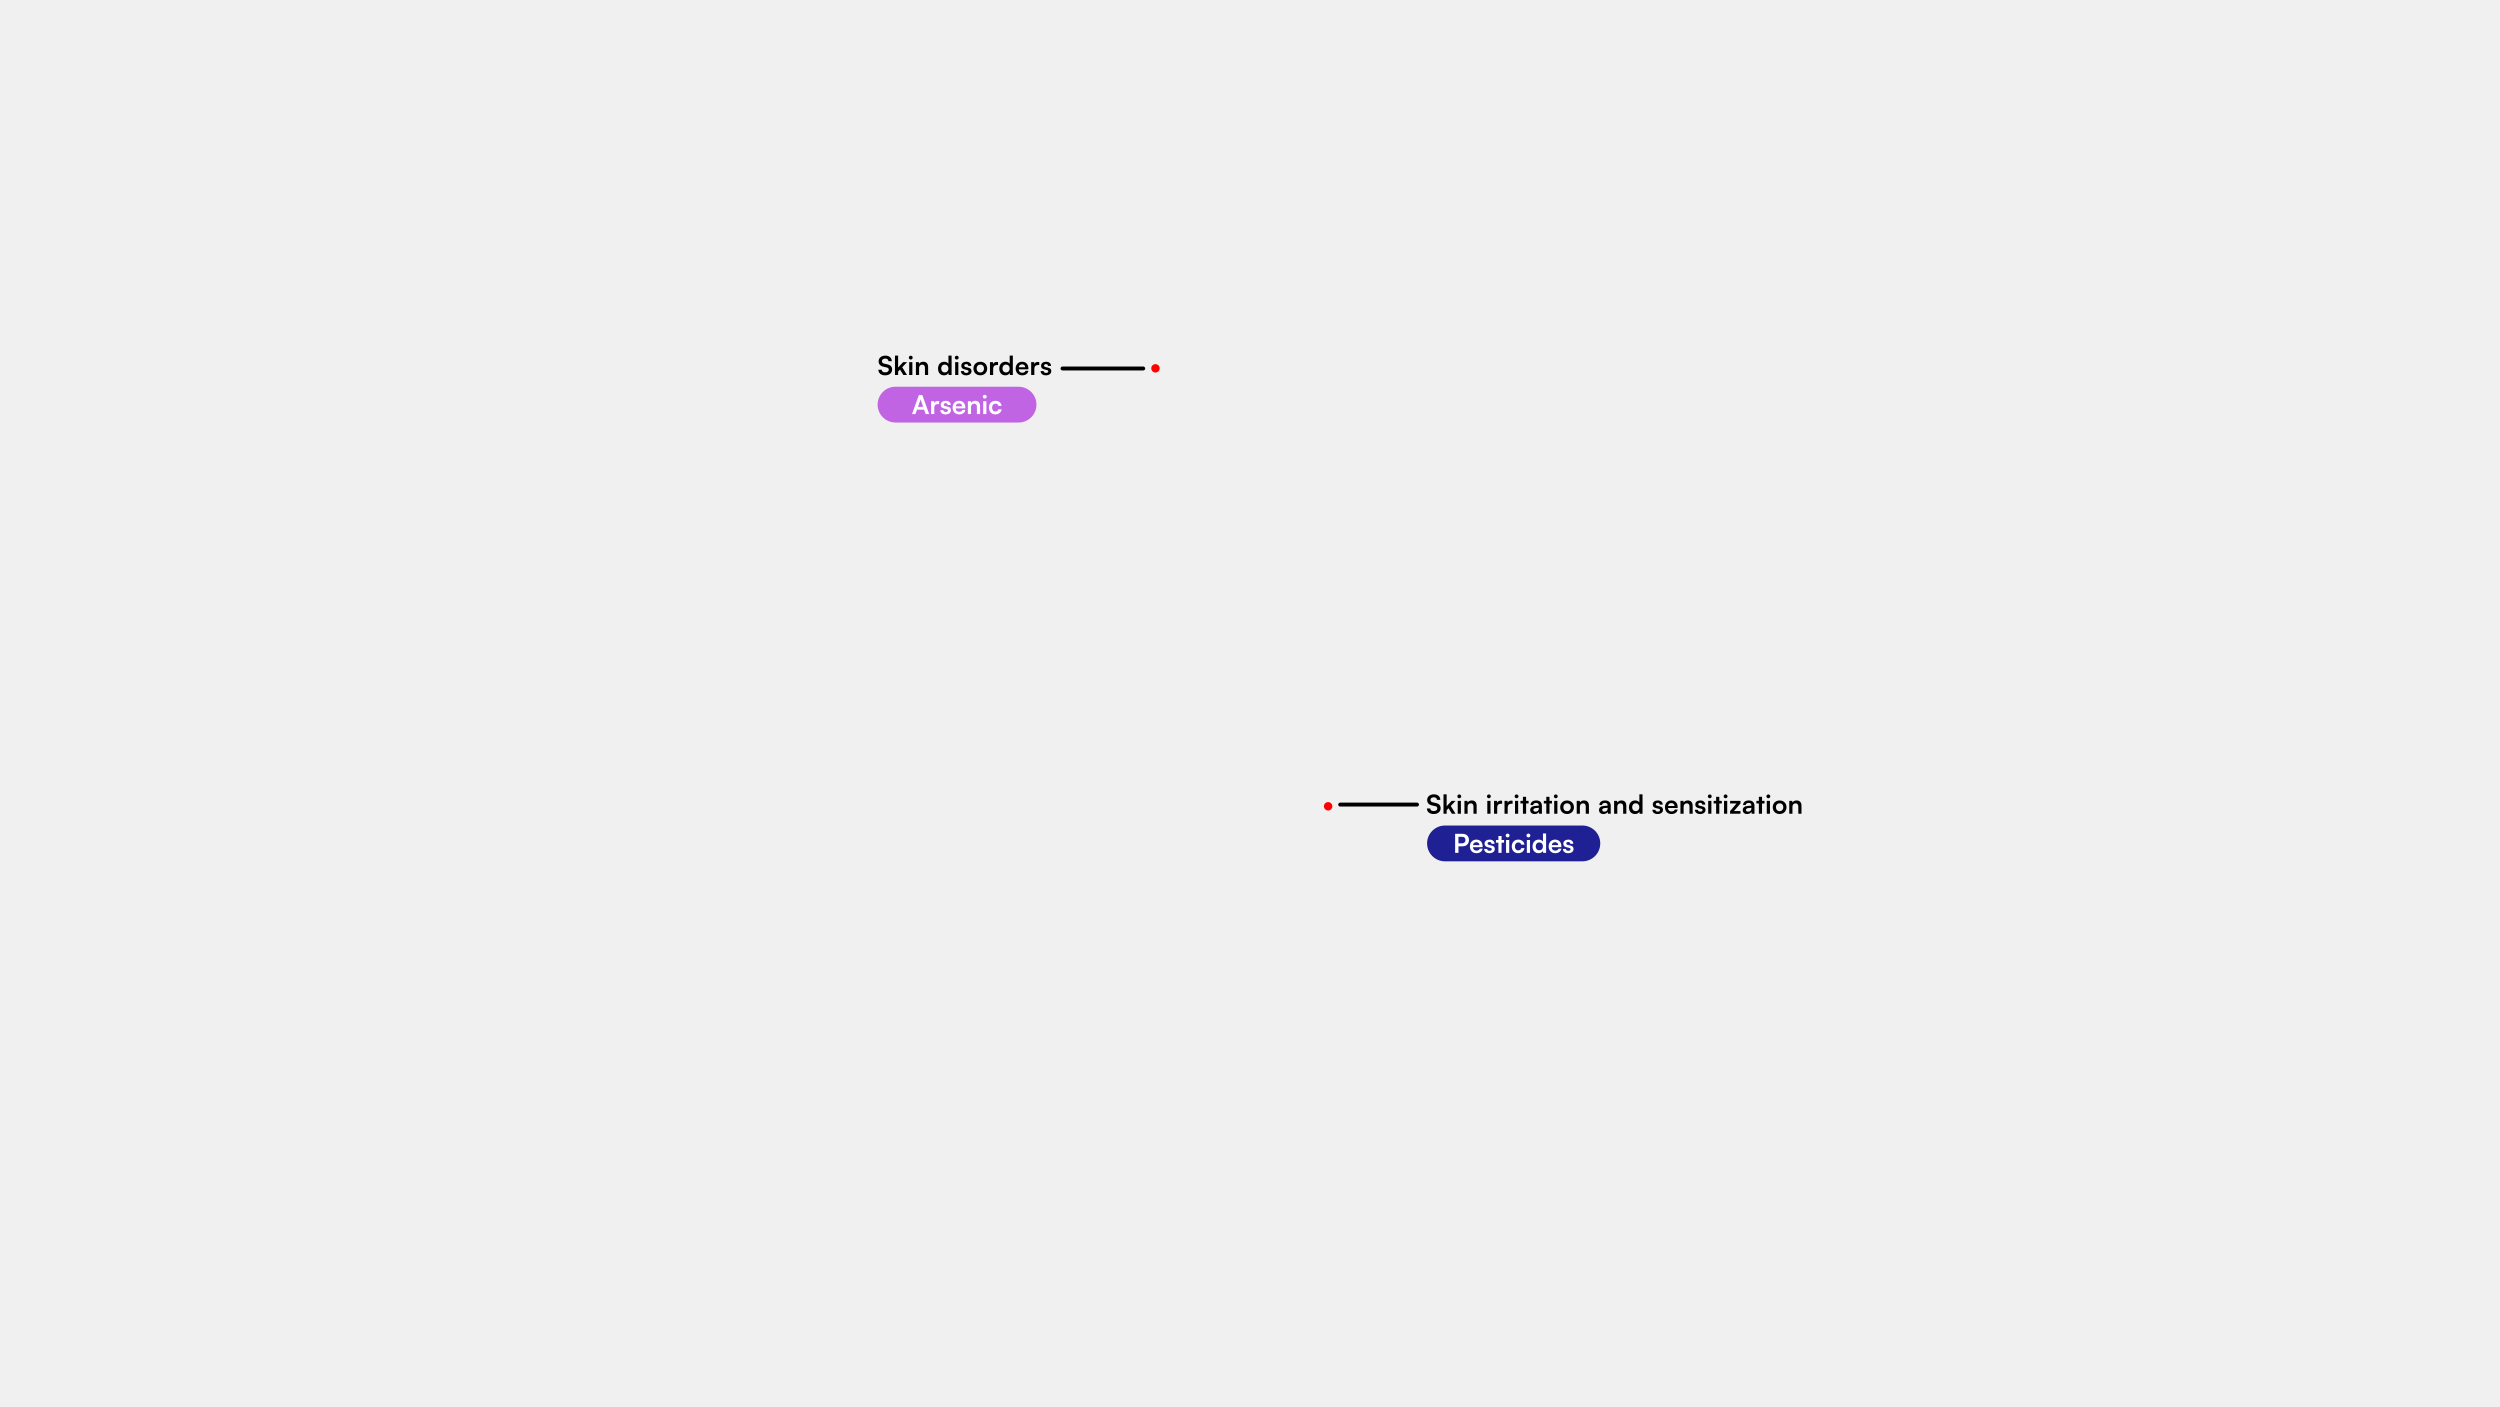
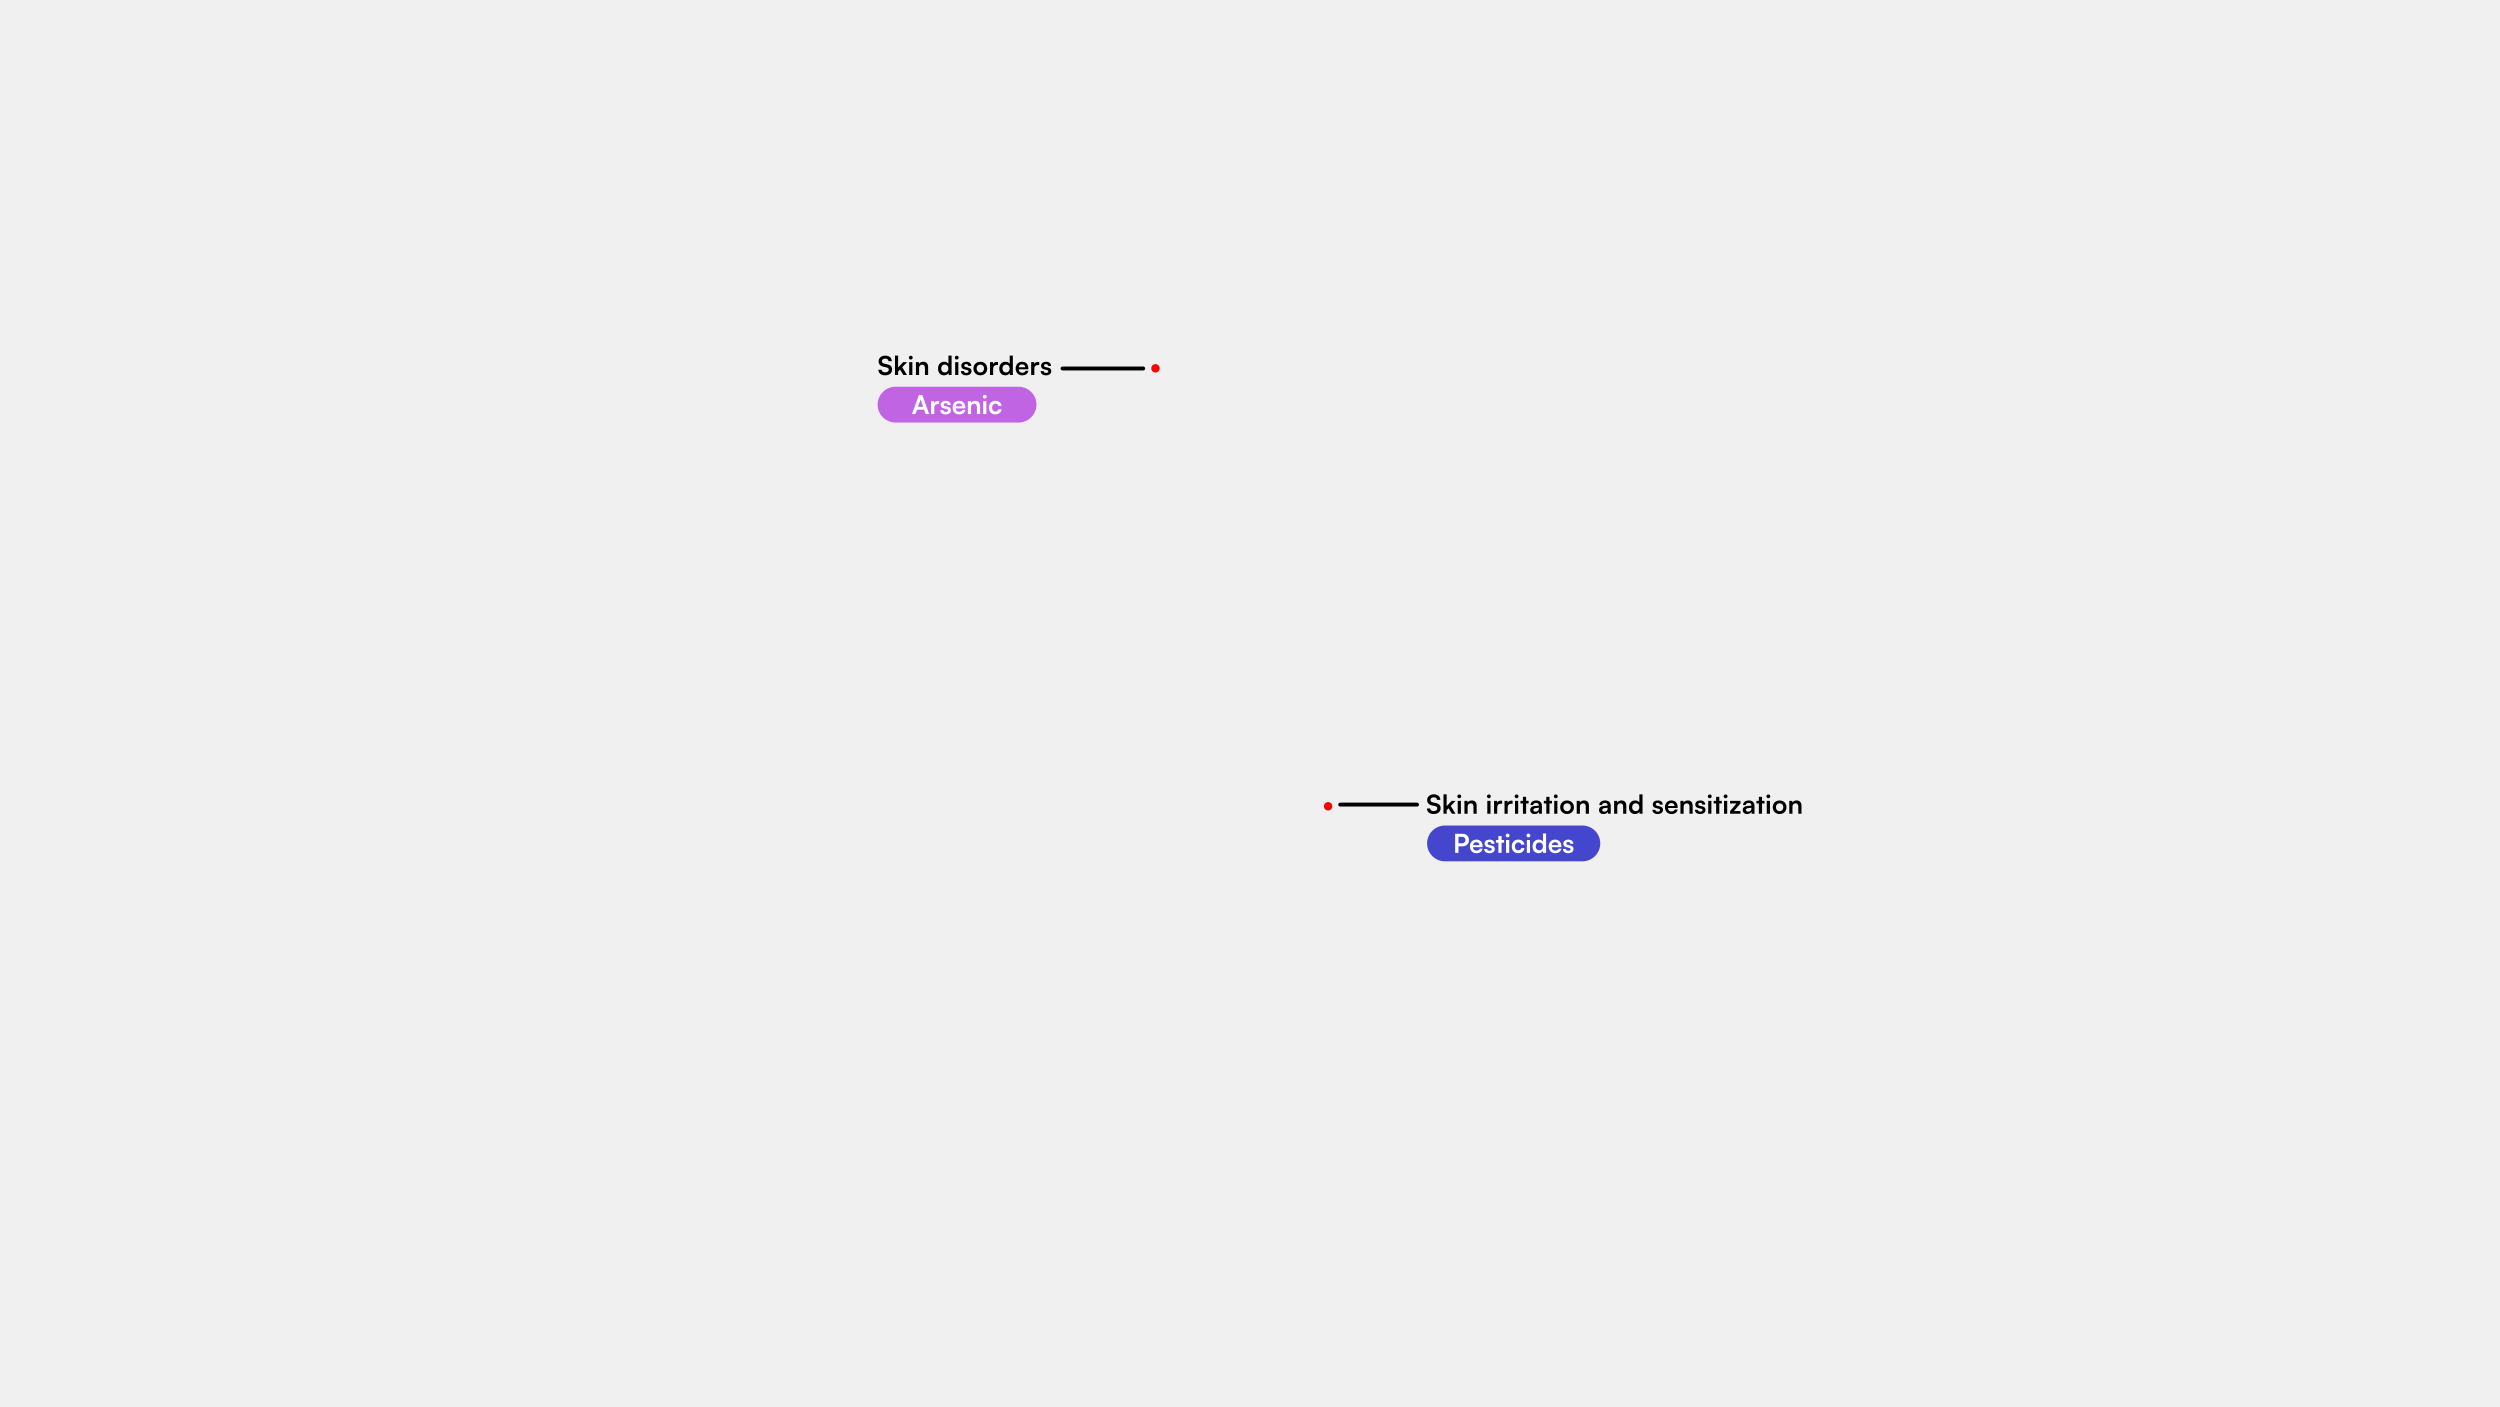
<svg xmlns="http://www.w3.org/2000/svg" width="1920" height="1080" viewBox="0 0 1920 1080" fill="none">
  <g id="ASSET ANIMATION D4 Skin Effects">
    <g id="0_TEXT">
      <path id="Skin disorders" d="M674.78 277.46C674.78 274.9 676.9 273.12 679.98 273.12C682.94 273.12 684.82 274.76 684.9 277.4H682.34C682.28 276.14 681.38 275.4 679.94 275.4C678.36 275.4 677.34 276.16 677.34 277.38C677.34 278.42 677.9 279 679.12 279.28L681.42 279.78C683.92 280.32 685.14 281.6 685.14 283.78C685.14 286.5 683.02 288.26 679.8 288.26C676.68 288.26 674.64 286.6 674.58 283.98H677.14C677.16 285.22 678.16 285.96 679.8 285.96C681.5 285.96 682.58 285.22 682.58 284C682.58 283.02 682.08 282.44 680.88 282.18L678.56 281.66C676.08 281.12 674.78 279.7 674.78 277.46ZM689.756 288H687.336V273.12H689.756V282.26L693.596 278.12H696.656L692.896 282.04L696.576 288H693.776L691.196 283.84L689.756 285.34V288ZM699.478 276.14C698.638 276.14 697.978 275.48 697.978 274.66C697.978 273.84 698.638 273.2 699.478 273.2C700.278 273.2 700.938 273.84 700.938 274.66C700.938 275.48 700.278 276.14 699.478 276.14ZM698.258 288V278.12H700.698V288H698.258ZM705.859 288H703.419V278.12H705.679L705.879 279.4C706.499 278.4 707.699 277.82 709.039 277.82C711.519 277.82 712.799 279.36 712.799 281.92V288H710.359V282.5C710.359 280.84 709.539 280.04 708.279 280.04C706.779 280.04 705.859 281.08 705.859 282.68V288ZM725.047 288.26C722.187 288.26 720.407 286.16 720.407 283.1C720.407 280.02 722.207 277.82 725.187 277.82C726.567 277.82 727.787 278.4 728.407 279.38V273.12H730.827V288H728.587L728.427 286.46C727.827 287.6 726.547 288.26 725.047 288.26ZM725.587 286.02C727.287 286.02 728.387 284.8 728.387 283.02C728.387 281.24 727.287 280 725.587 280C723.887 280 722.847 281.26 722.847 283.02C722.847 284.78 723.887 286.02 725.587 286.02ZM734.789 276.14C733.949 276.14 733.289 275.48 733.289 274.66C733.289 273.84 733.949 273.2 734.789 273.2C735.589 273.2 736.249 273.84 736.249 274.66C736.249 275.48 735.589 276.14 734.789 276.14ZM733.569 288V278.12H736.009V288H733.569ZM737.97 285H740.29C740.31 285.86 740.95 286.4 742.07 286.4C743.21 286.4 743.83 285.94 743.83 285.22C743.83 284.72 743.57 284.36 742.69 284.16L740.91 283.74C739.13 283.34 738.27 282.5 738.27 280.92C738.27 278.98 739.91 277.82 742.19 277.82C744.41 277.82 745.91 279.1 745.93 281.02H743.61C743.59 280.18 743.03 279.64 742.09 279.64C741.13 279.64 740.57 280.08 740.57 280.82C740.57 281.38 741.01 281.74 741.85 281.94L743.63 282.36C745.29 282.74 746.13 283.5 746.13 285.02C746.13 287.02 744.43 288.26 741.99 288.26C739.53 288.26 737.97 286.94 737.97 285ZM747.608 283.04C747.608 279.96 749.828 277.84 752.888 277.84C755.948 277.84 758.168 279.96 758.168 283.04C758.168 286.12 755.948 288.24 752.888 288.24C749.828 288.24 747.608 286.12 747.608 283.04ZM750.048 283.04C750.048 284.84 751.208 286.06 752.888 286.06C754.568 286.06 755.728 284.84 755.728 283.04C755.728 281.24 754.568 280.02 752.888 280.02C751.208 280.02 750.048 281.24 750.048 283.04ZM766.502 278.08V280.34H765.602C763.842 280.34 762.742 281.28 762.742 283.2V288H760.302V278.14H762.602L762.742 279.58C763.162 278.6 764.102 277.94 765.422 277.94C765.762 277.94 766.102 277.98 766.502 278.08ZM772.082 288.26C769.222 288.26 767.442 286.16 767.442 283.1C767.442 280.02 769.242 277.82 772.222 277.82C773.602 277.82 774.822 278.4 775.442 279.38V273.12H777.862V288H775.622L775.462 286.46C774.862 287.6 773.582 288.26 772.082 288.26ZM772.622 286.02C774.322 286.02 775.422 284.8 775.422 283.02C775.422 281.24 774.322 280 772.622 280C770.922 280 769.882 281.26 769.882 283.02C769.882 284.78 770.922 286.02 772.622 286.02ZM785.025 288.26C782.085 288.26 780.025 286.12 780.025 283.06C780.025 279.96 782.045 277.82 784.945 277.82C787.905 277.82 789.785 279.8 789.785 282.88V283.62L782.345 283.64C782.525 285.38 783.445 286.26 785.065 286.26C786.405 286.26 787.285 285.74 787.565 284.8H789.825C789.405 286.96 787.605 288.26 785.025 288.26ZM784.965 279.82C783.525 279.82 782.645 280.6 782.405 282.08H787.365C787.365 280.72 786.425 279.82 784.965 279.82ZM798.137 278.08V280.34H797.237C795.477 280.34 794.377 281.28 794.377 283.2V288H791.937V278.14H794.237L794.377 279.58C794.797 278.6 795.737 277.94 797.057 277.94C797.397 277.94 797.737 277.98 798.137 278.08ZM799.229 285H801.549C801.569 285.86 802.209 286.4 803.329 286.4C804.469 286.4 805.089 285.94 805.089 285.22C805.089 284.72 804.829 284.36 803.949 284.16L802.169 283.74C800.389 283.34 799.529 282.5 799.529 280.92C799.529 278.98 801.169 277.82 803.449 277.82C805.669 277.82 807.169 279.1 807.189 281.02H804.869C804.849 280.18 804.289 279.64 803.349 279.64C802.389 279.64 801.829 280.08 801.829 280.82C801.829 281.38 802.269 281.74 803.109 281.94L804.889 282.36C806.549 282.74 807.389 283.5 807.389 285.02C807.389 287.02 805.689 288.26 803.249 288.26C800.789 288.26 799.229 286.94 799.229 285Z" fill="black" />
      <path id="Vector 2249" d="M878 283H816" stroke="black" stroke-width="3" stroke-linecap="round" />
      <g id="B_ARSENIC">
        <rect id="Rectangle 4863" x="674" y="297" width="122" height="27.5" rx="13.75" fill="#C064E4" />
        <path id="text" d="M703.085 318H700.425L705.705 303.38H708.325L713.605 318H710.905L709.725 314.62H704.265L703.085 318ZM706.685 307.74L705.025 312.46H708.985L707.305 307.74C707.185 307.36 707.045 306.92 707.005 306.62C706.945 306.9 706.825 307.34 706.685 307.74ZM721.278 308.08V310.34H720.378C718.618 310.34 717.518 311.28 717.518 313.2V318H715.078V308.14H717.378L717.518 309.58C717.938 308.6 718.878 307.94 720.198 307.94C720.538 307.94 720.878 307.98 721.278 308.08ZM722.17 315H724.49C724.51 315.86 725.15 316.4 726.27 316.4C727.41 316.4 728.03 315.94 728.03 315.22C728.03 314.72 727.77 314.36 726.89 314.16L725.11 313.74C723.33 313.34 722.47 312.5 722.47 310.92C722.47 308.98 724.11 307.82 726.39 307.82C728.61 307.82 730.11 309.1 730.13 311.02H727.81C727.79 310.18 727.23 309.64 726.29 309.64C725.33 309.64 724.77 310.08 724.77 310.82C724.77 311.38 725.21 311.74 726.05 311.94L727.83 312.36C729.49 312.74 730.33 313.5 730.33 315.02C730.33 317.02 728.63 318.26 726.19 318.26C723.73 318.26 722.17 316.94 722.17 315ZM736.608 318.26C733.668 318.26 731.608 316.12 731.608 313.06C731.608 309.96 733.628 307.82 736.528 307.82C739.488 307.82 741.368 309.8 741.368 312.88V313.62L733.928 313.64C734.108 315.38 735.028 316.26 736.648 316.26C737.988 316.26 738.868 315.74 739.148 314.8H741.408C740.988 316.96 739.188 318.26 736.608 318.26ZM736.548 309.82C735.108 309.82 734.228 310.6 733.988 312.08H738.948C738.948 310.72 738.008 309.82 736.548 309.82ZM745.761 318H743.321V308.12H745.581L745.781 309.4C746.401 308.4 747.601 307.82 748.941 307.82C751.421 307.82 752.701 309.36 752.701 311.92V318H750.261V312.5C750.261 310.84 749.441 310.04 748.181 310.04C746.681 310.04 745.761 311.08 745.761 312.68V318ZM756.318 306.14C755.478 306.14 754.818 305.48 754.818 304.66C754.818 303.84 755.478 303.2 756.318 303.2C757.118 303.2 757.778 303.84 757.778 304.66C757.778 305.48 757.118 306.14 756.318 306.14ZM755.098 318V308.12H757.538V318H755.098ZM759.479 313.04C759.479 309.98 761.499 307.82 764.419 307.82C767.119 307.82 768.959 309.32 769.219 311.7H766.779C766.499 310.58 765.679 310 764.519 310C762.959 310 761.919 311.18 761.919 313.04C761.919 314.9 762.879 316.06 764.439 316.06C765.659 316.06 766.519 315.46 766.779 314.38H769.239C768.939 316.68 767.019 318.26 764.439 318.26C761.439 318.26 759.479 316.18 759.479 313.04Z" fill="white" />
      </g>
    </g>
    <g id="1_TEXT">
      <path id="Skin irritation and sensitization" d="M1096.05 614.383C1096.05 611.823 1098.17 610.043 1101.25 610.043C1104.21 610.043 1106.09 611.683 1106.17 614.323H1103.61C1103.55 613.063 1102.65 612.323 1101.21 612.323C1099.63 612.323 1098.61 613.083 1098.61 614.303C1098.61 615.343 1099.17 615.923 1100.39 616.203L1102.69 616.703C1105.19 617.243 1106.41 618.523 1106.41 620.703C1106.41 623.423 1104.29 625.183 1101.07 625.183C1097.95 625.183 1095.91 623.523 1095.85 620.903H1098.41C1098.43 622.143 1099.43 622.883 1101.07 622.883C1102.77 622.883 1103.85 622.143 1103.85 620.923C1103.85 619.943 1103.35 619.363 1102.15 619.103L1099.83 618.583C1097.35 618.043 1096.05 616.623 1096.05 614.383ZM1111.03 624.923H1108.61V610.043H1111.03V619.183L1114.87 615.043H1117.93L1114.17 618.963L1117.85 624.923H1115.05L1112.47 620.763L1111.03 622.263V624.923ZM1120.75 613.063C1119.91 613.063 1119.25 612.403 1119.25 611.583C1119.25 610.763 1119.91 610.123 1120.75 610.123C1121.55 610.123 1122.21 610.763 1122.21 611.583C1122.21 612.403 1121.55 613.063 1120.75 613.063ZM1119.53 624.923V615.043H1121.97V624.923H1119.53ZM1127.13 624.923H1124.69V615.043H1126.95L1127.15 616.323C1127.77 615.323 1128.97 614.743 1130.31 614.743C1132.79 614.743 1134.07 616.283 1134.07 618.843V624.923H1131.63V619.423C1131.63 617.763 1130.81 616.963 1129.55 616.963C1128.05 616.963 1127.13 618.003 1127.13 619.603V624.923ZM1143.48 613.063C1142.64 613.063 1141.98 612.403 1141.98 611.583C1141.98 610.763 1142.64 610.123 1143.48 610.123C1144.28 610.123 1144.94 610.763 1144.94 611.583C1144.94 612.403 1144.28 613.063 1143.48 613.063ZM1142.26 624.923V615.043H1144.7V624.923H1142.26ZM1153.62 615.003V617.263H1152.72C1150.96 617.263 1149.86 618.203 1149.86 620.123V624.923H1147.42V615.063H1149.72L1149.86 616.503C1150.28 615.523 1151.22 614.863 1152.54 614.863C1152.88 614.863 1153.22 614.903 1153.62 615.003ZM1161.67 615.003V617.263H1160.77C1159.01 617.263 1157.91 618.203 1157.91 620.123V624.923H1155.47V615.063H1157.77L1157.91 616.503C1158.33 615.523 1159.27 614.863 1160.59 614.863C1160.93 614.863 1161.27 614.903 1161.67 615.003ZM1164.74 613.063C1163.9 613.063 1163.24 612.403 1163.24 611.583C1163.24 610.763 1163.9 610.123 1164.74 610.123C1165.54 610.123 1166.2 610.763 1166.2 611.583C1166.2 612.403 1165.54 613.063 1164.74 613.063ZM1163.52 624.923V615.043H1165.96V624.923H1163.52ZM1172.05 624.923H1169.61V617.083H1167.71V615.043H1169.61V611.963H1172.05V615.043H1173.97V617.083H1172.05V624.923ZM1178.56 625.183C1176.46 625.183 1175.18 623.963 1175.18 622.103C1175.18 620.283 1176.5 619.143 1178.84 618.963L1181.8 618.743V618.523C1181.8 617.183 1181 616.643 1179.76 616.643C1178.32 616.643 1177.52 617.243 1177.52 618.283H1175.44C1175.44 616.143 1177.2 614.743 1179.88 614.743C1182.54 614.743 1184.18 616.183 1184.18 618.923V624.923H1182.04L1181.86 623.463C1181.44 624.483 1180.1 625.183 1178.56 625.183ZM1179.36 623.343C1180.86 623.343 1181.82 622.443 1181.82 620.923V620.403L1179.76 620.563C1178.24 620.703 1177.66 621.203 1177.66 622.003C1177.66 622.903 1178.26 623.343 1179.36 623.343ZM1190 624.923H1187.56V617.083H1185.66V615.043H1187.56V611.963H1190V615.043H1191.92V617.083H1190V624.923ZM1194.86 613.063C1194.02 613.063 1193.36 612.403 1193.36 611.583C1193.36 610.763 1194.02 610.123 1194.86 610.123C1195.66 610.123 1196.32 610.763 1196.32 611.583C1196.32 612.403 1195.66 613.063 1194.86 613.063ZM1193.64 624.923V615.043H1196.08V624.923H1193.64ZM1198.22 619.963C1198.22 616.883 1200.44 614.763 1203.5 614.763C1206.56 614.763 1208.78 616.883 1208.78 619.963C1208.78 623.043 1206.56 625.163 1203.5 625.163C1200.44 625.163 1198.22 623.043 1198.22 619.963ZM1200.66 619.963C1200.66 621.763 1201.82 622.983 1203.5 622.983C1205.18 622.983 1206.34 621.763 1206.34 619.963C1206.34 618.163 1205.18 616.943 1203.5 616.943C1201.82 616.943 1200.66 618.163 1200.66 619.963ZM1213.36 624.923H1210.92V615.043H1213.18L1213.38 616.323C1214 615.323 1215.2 614.743 1216.54 614.743C1219.02 614.743 1220.3 616.283 1220.3 618.843V624.923H1217.86V619.423C1217.86 617.763 1217.04 616.963 1215.78 616.963C1214.28 616.963 1213.36 618.003 1213.36 619.603V624.923ZM1231.42 625.183C1229.32 625.183 1228.04 623.963 1228.04 622.103C1228.04 620.283 1229.36 619.143 1231.7 618.963L1234.66 618.743V618.523C1234.66 617.183 1233.86 616.643 1232.62 616.643C1231.18 616.643 1230.38 617.243 1230.38 618.283H1228.3C1228.3 616.143 1230.06 614.743 1232.74 614.743C1235.4 614.743 1237.04 616.183 1237.04 618.923V624.923H1234.9L1234.72 623.463C1234.3 624.483 1232.96 625.183 1231.42 625.183ZM1232.22 623.343C1233.72 623.343 1234.68 622.443 1234.68 620.923V620.403L1232.62 620.563C1231.1 620.703 1230.52 621.203 1230.52 622.003C1230.52 622.903 1231.12 623.343 1232.22 623.343ZM1242.08 624.923H1239.64V615.043H1241.9L1242.1 616.323C1242.72 615.323 1243.92 614.743 1245.26 614.743C1247.74 614.743 1249.02 616.283 1249.02 618.843V624.923H1246.58V619.423C1246.58 617.763 1245.76 616.963 1244.5 616.963C1243 616.963 1242.08 618.003 1242.08 619.603V624.923ZM1255.68 625.183C1252.82 625.183 1251.04 623.083 1251.04 620.023C1251.04 616.943 1252.84 614.743 1255.82 614.743C1257.2 614.743 1258.42 615.323 1259.04 616.303V610.043H1261.46V624.923H1259.22L1259.06 623.383C1258.46 624.523 1257.18 625.183 1255.68 625.183ZM1256.22 622.943C1257.92 622.943 1259.02 621.723 1259.02 619.943C1259.02 618.163 1257.92 616.923 1256.22 616.923C1254.52 616.923 1253.48 618.183 1253.48 619.943C1253.48 621.703 1254.52 622.943 1256.22 622.943ZM1269.03 621.923H1271.35C1271.37 622.783 1272.01 623.323 1273.13 623.323C1274.27 623.323 1274.89 622.863 1274.89 622.143C1274.89 621.643 1274.63 621.283 1273.75 621.083L1271.97 620.663C1270.19 620.263 1269.33 619.423 1269.33 617.843C1269.33 615.903 1270.97 614.743 1273.25 614.743C1275.47 614.743 1276.97 616.023 1276.99 617.943H1274.67C1274.65 617.103 1274.09 616.563 1273.15 616.563C1272.19 616.563 1271.63 617.003 1271.63 617.743C1271.63 618.303 1272.07 618.663 1272.91 618.863L1274.69 619.283C1276.35 619.663 1277.19 620.423 1277.19 621.943C1277.19 623.943 1275.49 625.183 1273.05 625.183C1270.59 625.183 1269.03 623.863 1269.03 621.923ZM1283.67 625.183C1280.73 625.183 1278.67 623.043 1278.67 619.983C1278.67 616.883 1280.69 614.743 1283.59 614.743C1286.55 614.743 1288.43 616.723 1288.43 619.803V620.543L1280.99 620.563C1281.17 622.303 1282.09 623.183 1283.71 623.183C1285.05 623.183 1285.93 622.663 1286.21 621.723H1288.47C1288.05 623.883 1286.25 625.183 1283.67 625.183ZM1283.61 616.743C1282.17 616.743 1281.29 617.523 1281.05 619.003H1286.01C1286.01 617.643 1285.07 616.743 1283.61 616.743ZM1293.02 624.923H1290.58V615.043H1292.84L1293.04 616.323C1293.66 615.323 1294.86 614.743 1296.2 614.743C1298.68 614.743 1299.96 616.283 1299.96 618.843V624.923H1297.52V619.423C1297.52 617.763 1296.7 616.963 1295.44 616.963C1293.94 616.963 1293.02 618.003 1293.02 619.603V624.923ZM1301.68 621.923H1304C1304.02 622.783 1304.66 623.323 1305.78 623.323C1306.92 623.323 1307.54 622.863 1307.54 622.143C1307.54 621.643 1307.28 621.283 1306.4 621.083L1304.62 620.663C1302.84 620.263 1301.98 619.423 1301.98 617.843C1301.98 615.903 1303.62 614.743 1305.9 614.743C1308.12 614.743 1309.62 616.023 1309.64 617.943H1307.32C1307.3 617.103 1306.74 616.563 1305.8 616.563C1304.84 616.563 1304.28 617.003 1304.28 617.743C1304.28 618.303 1304.72 618.663 1305.56 618.863L1307.34 619.283C1309 619.663 1309.84 620.423 1309.84 621.943C1309.84 623.943 1308.14 625.183 1305.7 625.183C1303.24 625.183 1301.68 623.863 1301.68 621.923ZM1313.12 613.063C1312.28 613.063 1311.62 612.403 1311.62 611.583C1311.62 610.763 1312.28 610.123 1313.12 610.123C1313.92 610.123 1314.58 610.763 1314.58 611.583C1314.58 612.403 1313.92 613.063 1313.12 613.063ZM1311.9 624.923V615.043H1314.34V624.923H1311.9ZM1320.42 624.923H1317.98V617.083H1316.08V615.043H1317.98V611.963H1320.42V615.043H1322.34V617.083H1320.42V624.923ZM1325.28 613.063C1324.44 613.063 1323.78 612.403 1323.78 611.583C1323.78 610.763 1324.44 610.123 1325.28 610.123C1326.08 610.123 1326.74 610.763 1326.74 611.583C1326.74 612.403 1326.08 613.063 1325.28 613.063ZM1324.06 624.923V615.043H1326.5V624.923H1324.06ZM1336.68 624.923H1328.7V622.923L1333.62 617.083H1328.7V615.043H1336.68V617.063L1331.68 622.883H1336.68V624.923ZM1341.81 625.183C1339.71 625.183 1338.43 623.963 1338.43 622.103C1338.43 620.283 1339.75 619.143 1342.09 618.963L1345.05 618.743V618.523C1345.05 617.183 1344.25 616.643 1343.01 616.643C1341.57 616.643 1340.77 617.243 1340.77 618.283H1338.69C1338.69 616.143 1340.45 614.743 1343.13 614.743C1345.79 614.743 1347.43 616.183 1347.43 618.923V624.923H1345.29L1345.11 623.463C1344.69 624.483 1343.35 625.183 1341.81 625.183ZM1342.61 623.343C1344.11 623.343 1345.07 622.443 1345.07 620.923V620.403L1343.01 620.563C1341.49 620.703 1340.91 621.203 1340.91 622.003C1340.91 622.903 1341.51 623.343 1342.61 623.343ZM1353.25 624.923H1350.81V617.083H1348.91V615.043H1350.81V611.963H1353.25V615.043H1355.17V617.083H1353.25V624.923ZM1358.11 613.063C1357.27 613.063 1356.61 612.403 1356.61 611.583C1356.61 610.763 1357.27 610.123 1358.11 610.123C1358.91 610.123 1359.57 610.763 1359.57 611.583C1359.57 612.403 1358.91 613.063 1358.11 613.063ZM1356.89 624.923V615.043H1359.33V624.923H1356.89ZM1361.47 619.963C1361.47 616.883 1363.69 614.763 1366.75 614.763C1369.81 614.763 1372.03 616.883 1372.03 619.963C1372.03 623.043 1369.81 625.163 1366.75 625.163C1363.69 625.163 1361.47 623.043 1361.47 619.963ZM1363.91 619.963C1363.91 621.763 1365.07 622.983 1366.75 622.983C1368.43 622.983 1369.59 621.763 1369.59 619.963C1369.59 618.163 1368.43 616.943 1366.75 616.943C1365.07 616.943 1363.91 618.163 1363.91 619.963ZM1376.6 624.923H1374.16V615.043H1376.42L1376.62 616.323C1377.24 615.323 1378.44 614.743 1379.78 614.743C1382.26 614.743 1383.54 616.283 1383.54 618.843V624.923H1381.1V619.423C1381.1 617.763 1380.28 616.963 1379.02 616.963C1377.52 616.963 1376.6 618.003 1376.6 619.603V624.923Z" fill="black" />
      <path id="Vector 2250" d="M1029.27 617.923L1088.27 617.923" stroke="black" stroke-width="3" stroke-linecap="round" />
      <g id="B_PESTICIDES">
-         <rect id="Rectangle 4864" x="1096" y="634" width="133" height="27.5" rx="13.75" fill="#1E2094" />
+         <rect id="Rectangle 4864" x="1096" y="634" width="133" height="27.5" rx="13.75" fill="#4446ce" />
        <path id="text" d="M1123.32 649.96H1120.1V655H1117.54V640.38H1123.32C1126.26 640.38 1128.16 642.3 1128.16 645.16C1128.16 647.98 1126.24 649.96 1123.32 649.96ZM1122.82 642.66H1120.1V647.68H1122.78C1124.54 647.68 1125.48 646.74 1125.48 645.14C1125.48 643.54 1124.52 642.66 1122.82 642.66ZM1133.88 655.26C1130.94 655.26 1128.88 653.12 1128.88 650.06C1128.88 646.96 1130.9 644.82 1133.8 644.82C1136.76 644.82 1138.64 646.8 1138.64 649.88V650.62L1131.2 650.64C1131.38 652.38 1132.3 653.26 1133.92 653.26C1135.26 653.26 1136.14 652.74 1136.42 651.8H1138.68C1138.26 653.96 1136.46 655.26 1133.88 655.26ZM1133.82 646.82C1132.38 646.82 1131.5 647.6 1131.26 649.08H1136.22C1136.22 647.72 1135.28 646.82 1133.82 646.82ZM1139.84 652H1142.16C1142.18 652.86 1142.82 653.4 1143.94 653.4C1145.08 653.4 1145.7 652.94 1145.7 652.22C1145.7 651.72 1145.44 651.36 1144.56 651.16L1142.78 650.74C1141 650.34 1140.14 649.5 1140.14 647.92C1140.14 645.98 1141.78 644.82 1144.06 644.82C1146.28 644.82 1147.78 646.1 1147.8 648.02H1145.48C1145.46 647.18 1144.9 646.64 1143.96 646.64C1143 646.64 1142.44 647.08 1142.44 647.82C1142.44 648.38 1142.88 648.74 1143.72 648.94L1145.5 649.36C1147.16 649.74 1148 650.5 1148 652.02C1148 654.02 1146.3 655.26 1143.86 655.26C1141.4 655.26 1139.84 653.94 1139.84 652ZM1153.21 655H1150.77V647.16H1148.87V645.12H1150.77V642.04H1153.21V645.12H1155.13V647.16H1153.21V655ZM1157.87 643.14C1157.03 643.14 1156.37 642.48 1156.37 641.66C1156.37 640.84 1157.03 640.2 1157.87 640.2C1158.67 640.2 1159.33 640.84 1159.33 641.66C1159.33 642.48 1158.67 643.14 1157.87 643.14ZM1156.65 655V645.12H1159.09V655H1156.65ZM1161.03 650.04C1161.03 646.98 1163.05 644.82 1165.97 644.82C1168.67 644.82 1170.51 646.32 1170.77 648.7H1168.33C1168.05 647.58 1167.23 647 1166.07 647C1164.51 647 1163.47 648.18 1163.47 650.04C1163.47 651.9 1164.43 653.06 1165.99 653.06C1167.21 653.06 1168.07 652.46 1168.33 651.38H1170.79C1170.49 653.68 1168.57 655.26 1165.99 655.26C1162.99 655.26 1161.03 653.18 1161.03 650.04ZM1173.83 643.14C1172.99 643.14 1172.33 642.48 1172.33 641.66C1172.33 640.84 1172.99 640.2 1173.83 640.2C1174.63 640.2 1175.29 640.84 1175.29 641.66C1175.29 642.48 1174.63 643.14 1173.83 643.14ZM1172.61 655V645.12H1175.05V655H1172.61ZM1181.63 655.26C1178.77 655.26 1176.99 653.16 1176.99 650.1C1176.99 647.02 1178.79 644.82 1181.77 644.82C1183.15 644.82 1184.37 645.4 1184.99 646.38V640.12H1187.41V655H1185.17L1185.01 653.46C1184.41 654.6 1183.13 655.26 1181.63 655.26ZM1182.17 653.02C1183.87 653.02 1184.97 651.8 1184.97 650.02C1184.97 648.24 1183.87 647 1182.17 647C1180.47 647 1179.43 648.26 1179.43 650.02C1179.43 651.78 1180.47 653.02 1182.17 653.02ZM1194.37 655.26C1191.43 655.26 1189.37 653.12 1189.37 650.06C1189.37 646.96 1191.39 644.82 1194.29 644.82C1197.25 644.82 1199.13 646.8 1199.13 649.88V650.62L1191.69 650.64C1191.87 652.38 1192.79 653.26 1194.41 653.26C1195.75 653.26 1196.63 652.74 1196.91 651.8H1199.17C1198.75 653.96 1196.95 655.26 1194.37 655.26ZM1194.31 646.82C1192.87 646.82 1191.99 647.6 1191.75 649.08H1196.71C1196.71 647.72 1195.77 646.82 1194.31 646.82ZM1200.32 652H1202.64C1202.66 652.86 1203.3 653.4 1204.42 653.4C1205.56 653.4 1206.18 652.94 1206.18 652.22C1206.18 651.72 1205.92 651.36 1205.04 651.16L1203.26 650.74C1201.48 650.34 1200.62 649.5 1200.62 647.92C1200.62 645.98 1202.26 644.82 1204.54 644.82C1206.76 644.82 1208.26 646.1 1208.28 648.02H1205.96C1205.94 647.18 1205.38 646.64 1204.44 646.64C1203.48 646.64 1202.92 647.08 1202.92 647.82C1202.92 648.38 1203.36 648.74 1204.2 648.94L1205.98 649.36C1207.64 649.74 1208.48 650.5 1208.48 652.02C1208.48 654.02 1206.78 655.26 1204.34 655.26C1201.88 655.26 1200.32 653.94 1200.32 652Z" fill="white" />
      </g>
    </g>
    <g id="centroids">
      <circle id="0_DOT" cx="887.398" cy="282.881" r="3.234" fill="#FF0000" />
      <circle id="1_DOT" cx="1020" cy="619.238" r="3.234" fill="#FF0000" />
    </g>
  </g>
</svg>
